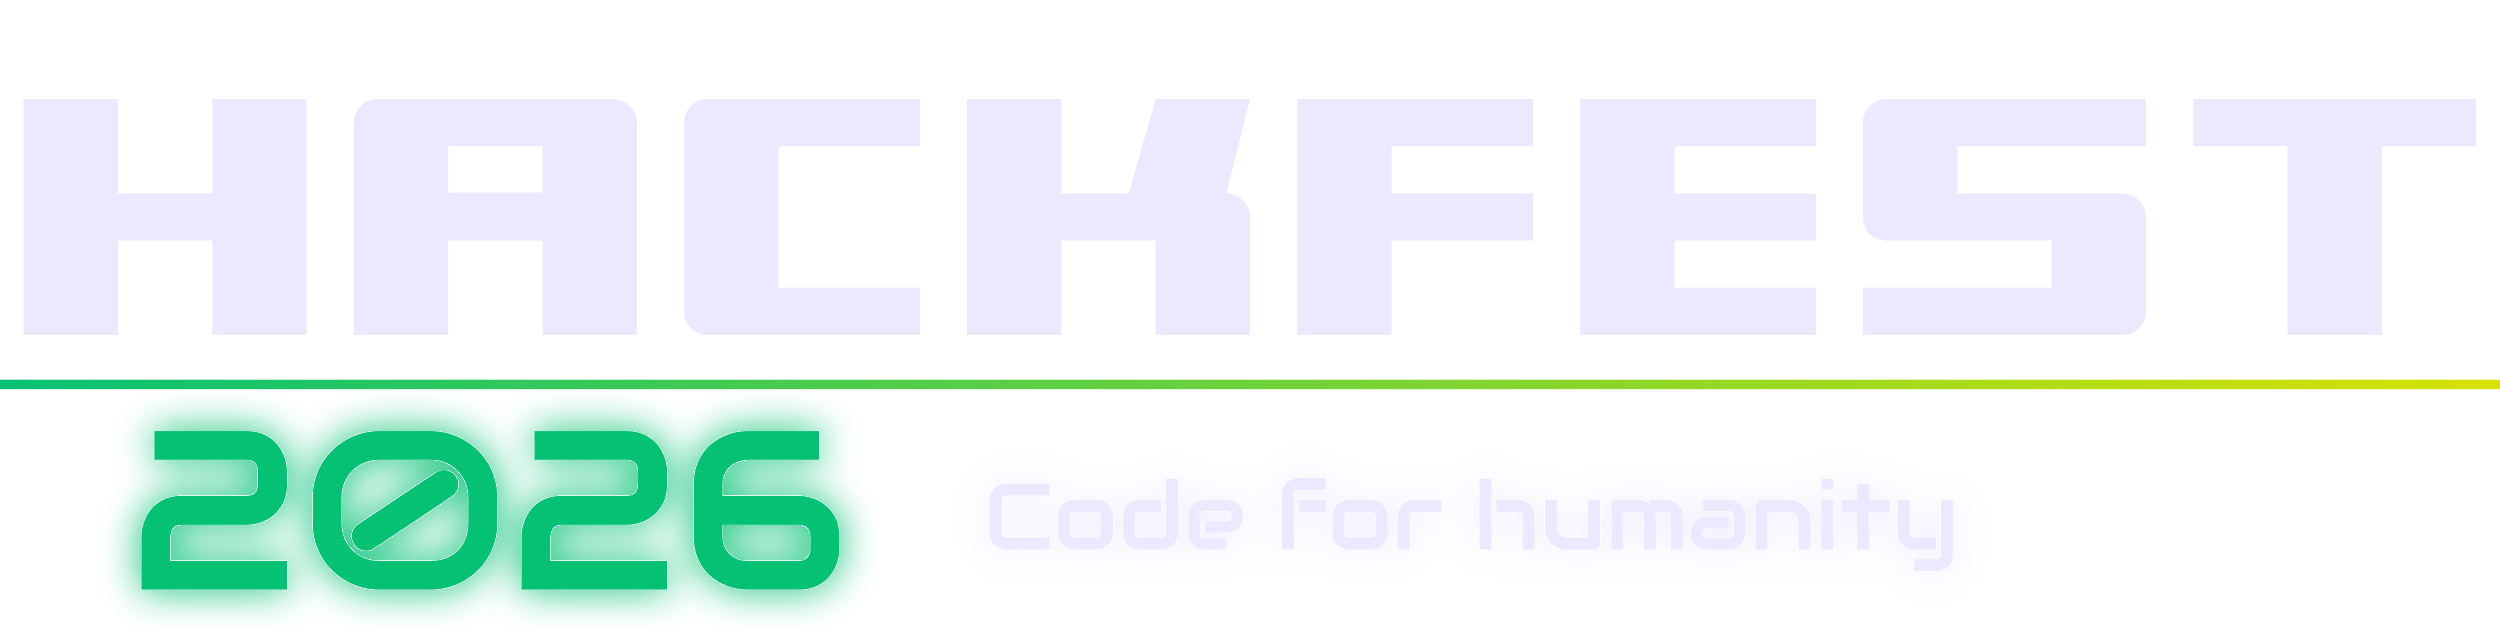
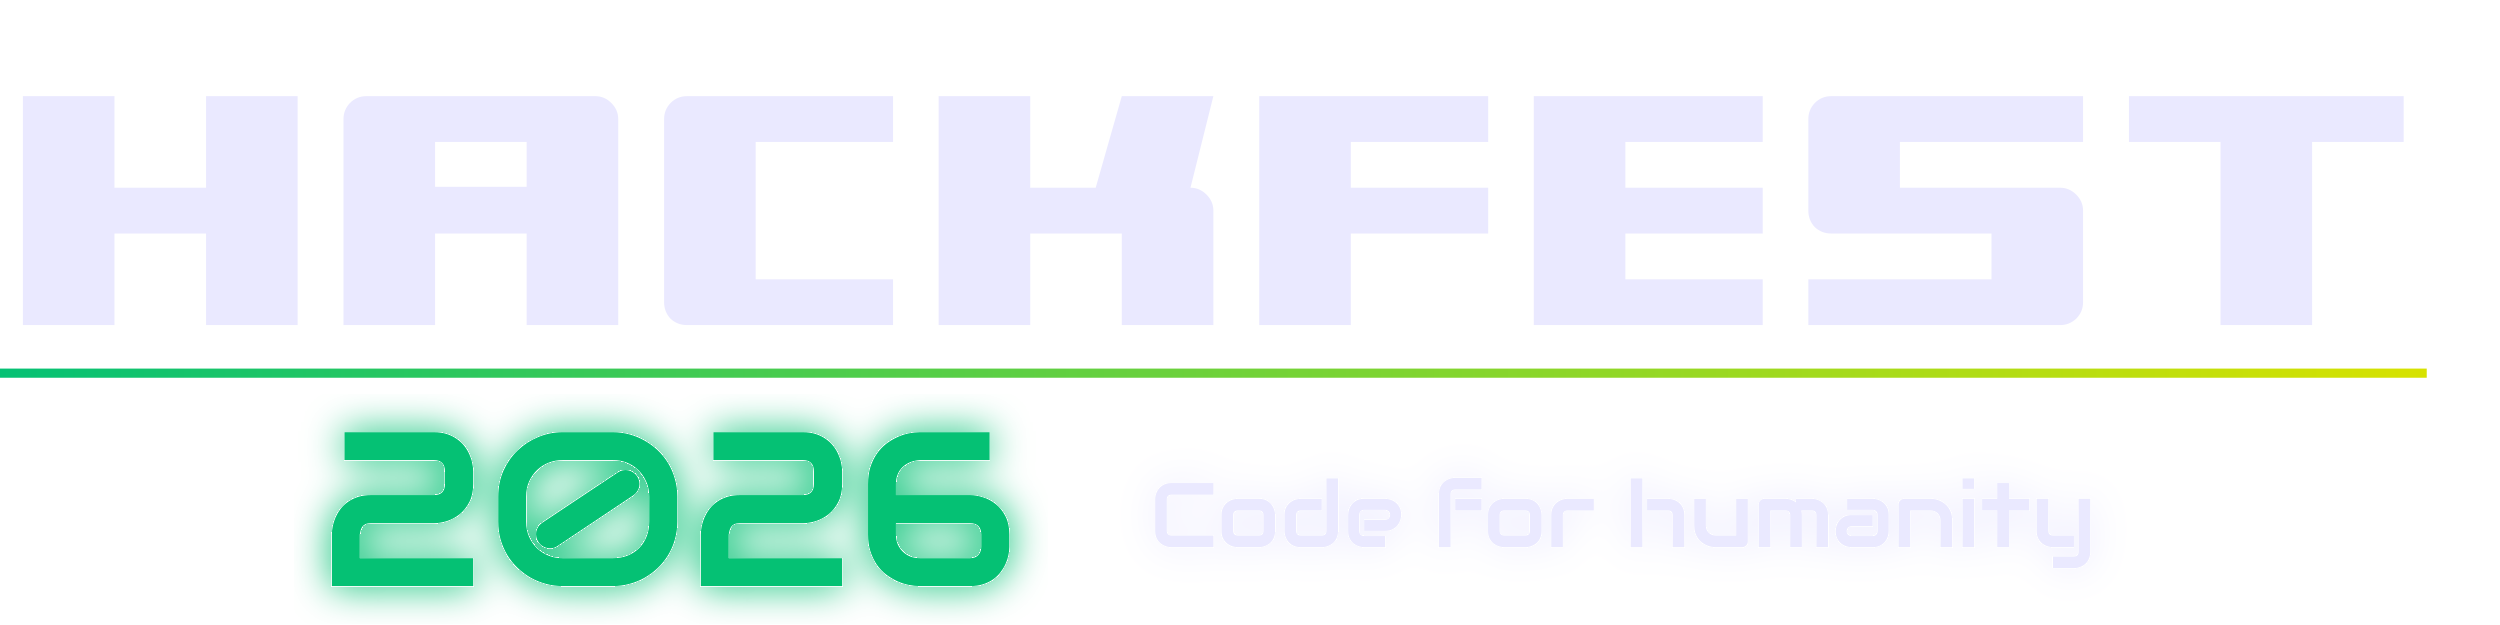
- <svg xmlns="http://www.w3.org/2000/svg" width="1060" height="267" viewBox="0 0 1060 267" fill="none">
+ <svg xmlns="http://www.w3.org/2000/svg" width="1092" height="273" viewBox="0 0 1092 273" fill="none">
  <g filter="url(#filter0_d_1061_4247)">
-     <path d="M445.027 233H426.707C426.238 233 425.73 232.948 425.184 232.844C424.65 232.727 424.116 232.551 423.582 232.316C423.061 232.082 422.56 231.783 422.078 231.418C421.596 231.04 421.167 230.591 420.789 230.07C420.424 229.536 420.132 228.924 419.91 228.234C419.689 227.531 419.578 226.743 419.578 225.871V212.121C419.578 211.652 419.63 211.151 419.734 210.617C419.852 210.07 420.027 209.536 420.262 209.016C420.496 208.482 420.802 207.974 421.18 207.492C421.557 207.01 422.007 206.587 422.527 206.223C423.061 205.845 423.673 205.546 424.363 205.324C425.053 205.103 425.835 204.992 426.707 204.992H445.027V210.07H426.707C426.043 210.07 425.535 210.246 425.184 210.598C424.832 210.949 424.656 211.47 424.656 212.16V225.871C424.656 226.522 424.832 227.03 425.184 227.395C425.548 227.746 426.056 227.922 426.707 227.922H445.027V233ZM471.961 225.871C471.961 226.743 471.85 227.531 471.629 228.234C471.408 228.924 471.115 229.536 470.75 230.07C470.385 230.591 469.962 231.04 469.48 231.418C468.999 231.783 468.491 232.082 467.957 232.316C467.436 232.551 466.902 232.727 466.355 232.844C465.822 232.948 465.314 233 464.832 233H455.672C454.969 233 454.201 232.876 453.367 232.629C452.534 232.382 451.759 231.978 451.043 231.418C450.34 230.845 449.747 230.109 449.266 229.211C448.797 228.299 448.562 227.186 448.562 225.871V218.996C448.562 217.694 448.797 216.594 449.266 215.695C449.747 214.784 450.34 214.048 451.043 213.488C451.759 212.915 452.534 212.505 453.367 212.258C454.201 212.01 454.969 211.887 455.672 211.887H464.832C466.134 211.887 467.241 212.121 468.152 212.59C469.064 213.059 469.799 213.651 470.359 214.367C470.919 215.07 471.323 215.839 471.57 216.672C471.831 217.505 471.961 218.28 471.961 218.996V225.871ZM466.883 219.035C466.883 218.332 466.707 217.811 466.355 217.473C466.004 217.134 465.496 216.965 464.832 216.965H455.711C455.034 216.965 454.52 217.141 454.168 217.492C453.816 217.831 453.641 218.332 453.641 218.996V225.871C453.641 226.535 453.816 227.043 454.168 227.395C454.52 227.746 455.034 227.922 455.711 227.922H464.832C465.522 227.922 466.036 227.746 466.375 227.395C466.714 227.043 466.883 226.535 466.883 225.871V219.035ZM499.461 225.871C499.461 226.743 499.35 227.531 499.129 228.234C498.908 228.924 498.615 229.536 498.25 230.07C497.885 230.591 497.462 231.04 496.98 231.418C496.499 231.783 495.991 232.082 495.457 232.316C494.936 232.551 494.402 232.727 493.855 232.844C493.322 232.948 492.814 233 492.332 233H483.172C482.299 233 481.518 232.889 480.828 232.668C480.138 232.447 479.526 232.154 478.992 231.789C478.471 231.411 478.022 230.982 477.645 230.5C477.28 230.018 476.98 229.517 476.746 228.996C476.512 228.462 476.336 227.928 476.219 227.395C476.115 226.848 476.062 226.34 476.062 225.871V218.996C476.062 217.694 476.297 216.594 476.766 215.695C477.247 214.784 477.84 214.048 478.543 213.488C479.259 212.915 480.034 212.505 480.867 212.258C481.701 212.01 482.469 211.887 483.172 211.887H492.332V216.965H483.211C482.534 216.965 482.02 217.141 481.668 217.492C481.316 217.831 481.141 218.332 481.141 218.996V225.832C481.141 226.522 481.31 227.043 481.648 227.395C482 227.746 482.508 227.922 483.172 227.922H492.332C493.022 227.922 493.536 227.746 493.875 227.395C494.214 227.043 494.383 226.535 494.383 225.871V202.961H499.461V225.871ZM527.02 218.879C527.02 219.582 526.896 220.344 526.648 221.164C526.401 221.971 525.997 222.727 525.438 223.43C524.891 224.12 524.168 224.699 523.27 225.168C522.384 225.637 521.303 225.871 520.027 225.871H510.867V221.047H520.027C520.717 221.047 521.251 220.839 521.629 220.422C522.007 219.992 522.195 219.465 522.195 218.84C522.195 218.176 521.98 217.655 521.551 217.277C521.134 216.9 520.626 216.711 520.027 216.711H510.867C510.177 216.711 509.643 216.926 509.266 217.355C508.888 217.772 508.699 218.293 508.699 218.918V226.008C508.699 226.685 508.908 227.212 509.324 227.59C509.754 227.967 510.281 228.156 510.906 228.156H520.027V233H510.867C510.164 233 509.402 232.876 508.582 232.629C507.775 232.382 507.02 231.984 506.316 231.438C505.626 230.878 505.047 230.155 504.578 229.27C504.109 228.371 503.875 227.284 503.875 226.008V218.879C503.875 218.176 503.999 217.421 504.246 216.613C504.493 215.793 504.891 215.038 505.438 214.348C505.997 213.645 506.72 213.059 507.605 212.59C508.504 212.121 509.591 211.887 510.867 211.887H520.027C520.73 211.887 521.486 212.01 522.293 212.258C523.113 212.505 523.868 212.909 524.559 213.469C525.262 214.016 525.848 214.738 526.316 215.637C526.785 216.522 527.02 217.603 527.02 218.879ZM562.137 216.965H550.652V211.887H562.137V216.965ZM562.137 207.805H550.691C550.001 207.805 549.48 207.98 549.129 208.332C548.777 208.671 548.602 209.172 548.602 209.836V233H543.523V209.836C543.523 208.964 543.634 208.182 543.855 207.492C544.077 206.802 544.37 206.197 544.734 205.676C545.112 205.142 545.542 204.693 546.023 204.328C546.505 203.951 547.007 203.645 547.527 203.41C548.061 203.176 548.595 203.007 549.129 202.902C549.663 202.785 550.171 202.727 550.652 202.727H562.137V207.805ZM588.367 225.871C588.367 226.743 588.257 227.531 588.035 228.234C587.814 228.924 587.521 229.536 587.156 230.07C586.792 230.591 586.368 231.04 585.887 231.418C585.405 231.783 584.897 232.082 584.363 232.316C583.842 232.551 583.309 232.727 582.762 232.844C582.228 232.948 581.72 233 581.238 233H572.078C571.375 233 570.607 232.876 569.773 232.629C568.94 232.382 568.165 231.978 567.449 231.418C566.746 230.845 566.154 230.109 565.672 229.211C565.203 228.299 564.969 227.186 564.969 225.871V218.996C564.969 217.694 565.203 216.594 565.672 215.695C566.154 214.784 566.746 214.048 567.449 213.488C568.165 212.915 568.94 212.505 569.773 212.258C570.607 212.01 571.375 211.887 572.078 211.887H581.238C582.54 211.887 583.647 212.121 584.559 212.59C585.47 213.059 586.206 213.651 586.766 214.367C587.326 215.07 587.729 215.839 587.977 216.672C588.237 217.505 588.367 218.28 588.367 218.996V225.871ZM583.289 219.035C583.289 218.332 583.113 217.811 582.762 217.473C582.41 217.134 581.902 216.965 581.238 216.965H572.117C571.44 216.965 570.926 217.141 570.574 217.492C570.223 217.831 570.047 218.332 570.047 218.996V225.871C570.047 226.535 570.223 227.043 570.574 227.395C570.926 227.746 571.44 227.922 572.117 227.922H581.238C581.928 227.922 582.443 227.746 582.781 227.395C583.12 227.043 583.289 226.535 583.289 225.871V219.035ZM611.18 216.965H599.754C599.064 216.965 598.543 217.141 598.191 217.492C597.84 217.831 597.664 218.332 597.664 218.996V233H592.586V218.996C592.586 218.124 592.697 217.342 592.918 216.652C593.139 215.962 593.432 215.357 593.797 214.836C594.174 214.302 594.604 213.853 595.086 213.488C595.568 213.111 596.069 212.805 596.59 212.57C597.124 212.336 597.658 212.167 598.191 212.062C598.738 211.945 599.246 211.887 599.715 211.887H611.18V216.965ZM650.711 233H645.633V218.996C645.633 218.332 645.464 217.831 645.125 217.492C644.786 217.141 644.279 216.965 643.602 216.965H634.441V211.887H643.602C644.083 211.887 644.591 211.945 645.125 212.062C645.659 212.167 646.186 212.336 646.707 212.57C647.241 212.805 647.749 213.111 648.23 213.488C648.712 213.853 649.135 214.302 649.5 214.836C649.865 215.357 650.158 215.962 650.379 216.652C650.6 217.342 650.711 218.124 650.711 218.996V233ZM632.391 233H627.312V202.961H632.391V233ZM678.445 230.441C678.445 230.806 678.38 231.145 678.25 231.457C678.12 231.77 677.938 232.043 677.703 232.277C677.482 232.499 677.215 232.674 676.902 232.805C676.603 232.935 676.277 233 675.926 233H664.441C663.816 233 663.146 232.928 662.43 232.785C661.727 232.642 661.03 232.414 660.34 232.102C659.65 231.776 658.979 231.372 658.328 230.891C657.69 230.396 657.13 229.803 656.648 229.113C656.167 228.41 655.776 227.603 655.477 226.691C655.19 225.78 655.047 224.751 655.047 223.605V211.887H660.125V223.605C660.125 224.27 660.236 224.868 660.457 225.402C660.691 225.923 661.004 226.372 661.395 226.75C661.785 227.128 662.241 227.421 662.762 227.629C663.296 227.824 663.868 227.922 664.48 227.922H673.367V211.887H678.445V230.441ZM702.059 233H696.98V218.996C696.98 218.332 696.805 217.831 696.453 217.492C696.102 217.141 695.581 216.965 694.891 216.965H688.289V233H683.211V214.406C683.211 214.055 683.276 213.729 683.406 213.43C683.536 213.117 683.719 212.85 683.953 212.629C684.188 212.395 684.461 212.212 684.773 212.082C685.086 211.952 685.418 211.887 685.77 211.887H694.93C695.633 211.887 696.388 212.01 697.195 212.258C698.003 212.505 698.771 212.902 699.5 213.449V211.887H706.375C706.857 211.887 707.365 211.945 707.898 212.062C708.432 212.167 708.96 212.336 709.48 212.57C710.014 212.805 710.522 213.111 711.004 213.488C711.486 213.853 711.909 214.302 712.273 214.836C712.638 215.357 712.931 215.962 713.152 216.652C713.374 217.342 713.484 218.124 713.484 218.996V233H708.406V218.996C708.406 218.332 708.237 217.831 707.898 217.492C707.573 217.141 707.065 216.965 706.375 216.965H701.805C701.974 217.59 702.059 218.267 702.059 218.996V233ZM739.969 226.008C739.969 226.711 739.845 227.473 739.598 228.293C739.35 229.1 738.947 229.855 738.387 230.559C737.84 231.249 737.117 231.828 736.219 232.297C735.333 232.766 734.253 233 732.977 233H723.816C723.113 233 722.352 232.876 721.531 232.629C720.724 232.382 719.969 231.984 719.266 231.438C718.576 230.878 717.996 230.155 717.527 229.27C717.059 228.371 716.824 227.284 716.824 226.008C716.824 225.305 716.948 224.543 717.195 223.723C717.443 222.902 717.84 222.147 718.387 221.457C718.947 220.754 719.669 220.168 720.555 219.699C721.453 219.23 722.54 218.996 723.816 218.996H732.977V223.84H723.816C723.126 223.84 722.592 224.055 722.215 224.484C721.837 224.901 721.648 225.422 721.648 226.047C721.648 226.711 721.863 227.232 722.293 227.609C722.736 227.974 723.257 228.156 723.855 228.156H732.977C733.667 228.156 734.201 227.948 734.578 227.531C734.956 227.115 735.145 226.594 735.145 225.969V218.879C735.145 218.215 734.936 217.688 734.52 217.297C734.116 216.906 733.602 216.711 732.977 216.711H721.824V211.887H732.977C733.68 211.887 734.435 212.01 735.242 212.258C736.062 212.505 736.818 212.909 737.508 213.469C738.211 214.016 738.797 214.738 739.266 215.637C739.734 216.522 739.969 217.603 739.969 218.879V226.008ZM767.703 233H762.625V221.281C762.625 220.617 762.508 220.025 762.273 219.504C762.052 218.97 761.746 218.514 761.355 218.137C760.965 217.759 760.503 217.473 759.969 217.277C759.448 217.069 758.882 216.965 758.27 216.965H749.383V233H744.305V214.406C744.305 214.055 744.37 213.729 744.5 213.43C744.63 213.117 744.812 212.85 745.047 212.629C745.281 212.395 745.555 212.212 745.867 212.082C746.18 211.952 746.512 211.887 746.863 211.887H758.309C758.947 211.887 759.617 211.958 760.32 212.102C761.036 212.245 761.74 212.479 762.43 212.805C763.133 213.117 763.797 213.521 764.422 214.016C765.06 214.497 765.62 215.09 766.102 215.793C766.596 216.483 766.987 217.284 767.273 218.195C767.56 219.107 767.703 220.135 767.703 221.281V233ZM777.312 207.551H772.234V202.961H777.312V207.551ZM777.312 233H772.234V211.887H777.312V233ZM801.395 216.965H792.527V233H787.391V216.965H780.789V211.887H787.391V204.992H792.527V211.887H801.395V216.965ZM828.016 235.031C828.016 235.904 827.905 236.685 827.684 237.375C827.462 238.078 827.169 238.69 826.805 239.211C826.44 239.745 826.017 240.194 825.535 240.559C825.053 240.936 824.546 241.242 824.012 241.477C823.491 241.711 822.964 241.88 822.43 241.984C821.896 242.102 821.388 242.16 820.906 242.16H811.746V237.082H820.906C821.583 237.082 822.091 236.906 822.43 236.555C822.768 236.203 822.938 235.695 822.938 235.031V211.887H828.016V235.031ZM820.906 233H811.746C811.017 233 810.236 232.876 809.402 232.629C808.582 232.382 807.814 231.978 807.098 231.418C806.382 230.845 805.789 230.109 805.32 229.211C804.852 228.299 804.617 227.186 804.617 225.871V211.887H809.695V225.871C809.695 226.535 809.871 227.043 810.223 227.395C810.574 227.746 811.095 227.922 811.785 227.922H820.906V233Z" fill="#EAE9FF" />
+     <path d="M530.027 239H511.707C511.238 239 510.73 238.948 510.184 238.844C509.65 238.727 509.116 238.551 508.582 238.316C508.061 238.082 507.56 237.783 507.078 237.418C506.596 237.04 506.167 236.591 505.789 236.07C505.424 235.536 505.132 234.924 504.91 234.234C504.689 233.531 504.578 232.743 504.578 231.871V218.121C504.578 217.652 504.63 217.151 504.734 216.617C504.852 216.07 505.027 215.536 505.262 215.016C505.496 214.482 505.802 213.974 506.18 213.492C506.557 213.01 507.007 212.587 507.527 212.223C508.061 211.845 508.673 211.546 509.363 211.324C510.053 211.103 510.835 210.992 511.707 210.992H530.027V216.07H511.707C511.043 216.07 510.535 216.246 510.184 216.598C509.832 216.949 509.656 217.47 509.656 218.16V231.871C509.656 232.522 509.832 233.03 510.184 233.395C510.548 233.746 511.056 233.922 511.707 233.922H530.027V239ZM556.961 231.871C556.961 232.743 556.85 233.531 556.629 234.234C556.408 234.924 556.115 235.536 555.75 236.07C555.385 236.591 554.962 237.04 554.48 237.418C553.999 237.783 553.491 238.082 552.957 238.316C552.436 238.551 551.902 238.727 551.355 238.844C550.822 238.948 550.314 239 549.832 239H540.672C539.969 239 539.201 238.876 538.367 238.629C537.534 238.382 536.759 237.978 536.043 237.418C535.34 236.845 534.747 236.109 534.266 235.211C533.797 234.299 533.562 233.186 533.562 231.871V224.996C533.562 223.694 533.797 222.594 534.266 221.695C534.747 220.784 535.34 220.048 536.043 219.488C536.759 218.915 537.534 218.505 538.367 218.258C539.201 218.01 539.969 217.887 540.672 217.887H549.832C551.134 217.887 552.241 218.121 553.152 218.59C554.064 219.059 554.799 219.651 555.359 220.367C555.919 221.07 556.323 221.839 556.57 222.672C556.831 223.505 556.961 224.28 556.961 224.996V231.871ZM551.883 225.035C551.883 224.332 551.707 223.811 551.355 223.473C551.004 223.134 550.496 222.965 549.832 222.965H540.711C540.034 222.965 539.52 223.141 539.168 223.492C538.816 223.831 538.641 224.332 538.641 224.996V231.871C538.641 232.535 538.816 233.043 539.168 233.395C539.52 233.746 540.034 233.922 540.711 233.922H549.832C550.522 233.922 551.036 233.746 551.375 233.395C551.714 233.043 551.883 232.535 551.883 231.871V225.035ZM584.461 231.871C584.461 232.743 584.35 233.531 584.129 234.234C583.908 234.924 583.615 235.536 583.25 236.07C582.885 236.591 582.462 237.04 581.98 237.418C581.499 237.783 580.991 238.082 580.457 238.316C579.936 238.551 579.402 238.727 578.855 238.844C578.322 238.948 577.814 239 577.332 239H568.172C567.299 239 566.518 238.889 565.828 238.668C565.138 238.447 564.526 238.154 563.992 237.789C563.471 237.411 563.022 236.982 562.645 236.5C562.28 236.018 561.98 235.517 561.746 234.996C561.512 234.462 561.336 233.928 561.219 233.395C561.115 232.848 561.062 232.34 561.062 231.871V224.996C561.062 223.694 561.297 222.594 561.766 221.695C562.247 220.784 562.84 220.048 563.543 219.488C564.259 218.915 565.034 218.505 565.867 218.258C566.701 218.01 567.469 217.887 568.172 217.887H577.332V222.965H568.211C567.534 222.965 567.02 223.141 566.668 223.492C566.316 223.831 566.141 224.332 566.141 224.996V231.832C566.141 232.522 566.31 233.043 566.648 233.395C567 233.746 567.508 233.922 568.172 233.922H577.332C578.022 233.922 578.536 233.746 578.875 233.395C579.214 233.043 579.383 232.535 579.383 231.871V208.961H584.461V231.871ZM612.02 224.879C612.02 225.582 611.896 226.344 611.648 227.164C611.401 227.971 610.997 228.727 610.438 229.43C609.891 230.12 609.168 230.699 608.27 231.168C607.384 231.637 606.303 231.871 605.027 231.871H595.867V227.047H605.027C605.717 227.047 606.251 226.839 606.629 226.422C607.007 225.992 607.195 225.465 607.195 224.84C607.195 224.176 606.98 223.655 606.551 223.277C606.134 222.9 605.626 222.711 605.027 222.711H595.867C595.177 222.711 594.643 222.926 594.266 223.355C593.888 223.772 593.699 224.293 593.699 224.918V232.008C593.699 232.685 593.908 233.212 594.324 233.59C594.754 233.967 595.281 234.156 595.906 234.156H605.027V239H595.867C595.164 239 594.402 238.876 593.582 238.629C592.775 238.382 592.02 237.984 591.316 237.438C590.626 236.878 590.047 236.155 589.578 235.27C589.109 234.371 588.875 233.284 588.875 232.008V224.879C588.875 224.176 588.999 223.421 589.246 222.613C589.493 221.793 589.891 221.038 590.438 220.348C590.997 219.645 591.72 219.059 592.605 218.59C593.504 218.121 594.591 217.887 595.867 217.887H605.027C605.73 217.887 606.486 218.01 607.293 218.258C608.113 218.505 608.868 218.909 609.559 219.469C610.262 220.016 610.848 220.738 611.316 221.637C611.785 222.522 612.02 223.603 612.02 224.879ZM647.137 222.965H635.652V217.887H647.137V222.965ZM647.137 213.805H635.691C635.001 213.805 634.48 213.98 634.129 214.332C633.777 214.671 633.602 215.172 633.602 215.836V239H628.523V215.836C628.523 214.964 628.634 214.182 628.855 213.492C629.077 212.802 629.37 212.197 629.734 211.676C630.112 211.142 630.542 210.693 631.023 210.328C631.505 209.951 632.007 209.645 632.527 209.41C633.061 209.176 633.595 209.007 634.129 208.902C634.663 208.785 635.171 208.727 635.652 208.727H647.137V213.805ZM673.367 231.871C673.367 232.743 673.257 233.531 673.035 234.234C672.814 234.924 672.521 235.536 672.156 236.07C671.792 236.591 671.368 237.04 670.887 237.418C670.405 237.783 669.897 238.082 669.363 238.316C668.842 238.551 668.309 238.727 667.762 238.844C667.228 238.948 666.72 239 666.238 239H657.078C656.375 239 655.607 238.876 654.773 238.629C653.94 238.382 653.165 237.978 652.449 237.418C651.746 236.845 651.154 236.109 650.672 235.211C650.203 234.299 649.969 233.186 649.969 231.871V224.996C649.969 223.694 650.203 222.594 650.672 221.695C651.154 220.784 651.746 220.048 652.449 219.488C653.165 218.915 653.94 218.505 654.773 218.258C655.607 218.01 656.375 217.887 657.078 217.887H666.238C667.54 217.887 668.647 218.121 669.559 218.59C670.47 219.059 671.206 219.651 671.766 220.367C672.326 221.07 672.729 221.839 672.977 222.672C673.237 223.505 673.367 224.28 673.367 224.996V231.871ZM668.289 225.035C668.289 224.332 668.113 223.811 667.762 223.473C667.41 223.134 666.902 222.965 666.238 222.965H657.117C656.44 222.965 655.926 223.141 655.574 223.492C655.223 223.831 655.047 224.332 655.047 224.996V231.871C655.047 232.535 655.223 233.043 655.574 233.395C655.926 233.746 656.44 233.922 657.117 233.922H666.238C666.928 233.922 667.443 233.746 667.781 233.395C668.12 233.043 668.289 232.535 668.289 231.871V225.035ZM696.18 222.965H684.754C684.064 222.965 683.543 223.141 683.191 223.492C682.84 223.831 682.664 224.332 682.664 224.996V239H677.586V224.996C677.586 224.124 677.697 223.342 677.918 222.652C678.139 221.962 678.432 221.357 678.797 220.836C679.174 220.302 679.604 219.853 680.086 219.488C680.568 219.111 681.069 218.805 681.59 218.57C682.124 218.336 682.658 218.167 683.191 218.062C683.738 217.945 684.246 217.887 684.715 217.887H696.18V222.965ZM735.711 239H730.633V224.996C730.633 224.332 730.464 223.831 730.125 223.492C729.786 223.141 729.279 222.965 728.602 222.965H719.441V217.887H728.602C729.083 217.887 729.591 217.945 730.125 218.062C730.659 218.167 731.186 218.336 731.707 218.57C732.241 218.805 732.749 219.111 733.23 219.488C733.712 219.853 734.135 220.302 734.5 220.836C734.865 221.357 735.158 221.962 735.379 222.652C735.6 223.342 735.711 224.124 735.711 224.996V239ZM717.391 239H712.312V208.961H717.391V239ZM763.445 236.441C763.445 236.806 763.38 237.145 763.25 237.457C763.12 237.77 762.938 238.043 762.703 238.277C762.482 238.499 762.215 238.674 761.902 238.805C761.603 238.935 761.277 239 760.926 239H749.441C748.816 239 748.146 238.928 747.43 238.785C746.727 238.642 746.03 238.414 745.34 238.102C744.65 237.776 743.979 237.372 743.328 236.891C742.69 236.396 742.13 235.803 741.648 235.113C741.167 234.41 740.776 233.603 740.477 232.691C740.19 231.78 740.047 230.751 740.047 229.605V217.887H745.125V229.605C745.125 230.27 745.236 230.868 745.457 231.402C745.691 231.923 746.004 232.372 746.395 232.75C746.785 233.128 747.241 233.421 747.762 233.629C748.296 233.824 748.868 233.922 749.48 233.922H758.367V217.887H763.445V236.441ZM787.059 239H781.98V224.996C781.98 224.332 781.805 223.831 781.453 223.492C781.102 223.141 780.581 222.965 779.891 222.965H773.289V239H768.211V220.406C768.211 220.055 768.276 219.729 768.406 219.43C768.536 219.117 768.719 218.85 768.953 218.629C769.188 218.395 769.461 218.212 769.773 218.082C770.086 217.952 770.418 217.887 770.77 217.887H779.93C780.633 217.887 781.388 218.01 782.195 218.258C783.003 218.505 783.771 218.902 784.5 219.449V217.887H791.375C791.857 217.887 792.365 217.945 792.898 218.062C793.432 218.167 793.96 218.336 794.48 218.57C795.014 218.805 795.522 219.111 796.004 219.488C796.486 219.853 796.909 220.302 797.273 220.836C797.638 221.357 797.931 221.962 798.152 222.652C798.374 223.342 798.484 224.124 798.484 224.996V239H793.406V224.996C793.406 224.332 793.237 223.831 792.898 223.492C792.573 223.141 792.065 222.965 791.375 222.965H786.805C786.974 223.59 787.059 224.267 787.059 224.996V239ZM824.969 232.008C824.969 232.711 824.845 233.473 824.598 234.293C824.35 235.1 823.947 235.855 823.387 236.559C822.84 237.249 822.117 237.828 821.219 238.297C820.333 238.766 819.253 239 817.977 239H808.816C808.113 239 807.352 238.876 806.531 238.629C805.724 238.382 804.969 237.984 804.266 237.438C803.576 236.878 802.996 236.155 802.527 235.27C802.059 234.371 801.824 233.284 801.824 232.008C801.824 231.305 801.948 230.543 802.195 229.723C802.443 228.902 802.84 228.147 803.387 227.457C803.947 226.754 804.669 226.168 805.555 225.699C806.453 225.23 807.54 224.996 808.816 224.996H817.977V229.84H808.816C808.126 229.84 807.592 230.055 807.215 230.484C806.837 230.901 806.648 231.422 806.648 232.047C806.648 232.711 806.863 233.232 807.293 233.609C807.736 233.974 808.257 234.156 808.855 234.156H817.977C818.667 234.156 819.201 233.948 819.578 233.531C819.956 233.115 820.145 232.594 820.145 231.969V224.879C820.145 224.215 819.936 223.688 819.52 223.297C819.116 222.906 818.602 222.711 817.977 222.711H806.824V217.887H817.977C818.68 217.887 819.435 218.01 820.242 218.258C821.062 218.505 821.818 218.909 822.508 219.469C823.211 220.016 823.797 220.738 824.266 221.637C824.734 222.522 824.969 223.603 824.969 224.879V232.008ZM852.703 239H847.625V227.281C847.625 226.617 847.508 226.025 847.273 225.504C847.052 224.97 846.746 224.514 846.355 224.137C845.965 223.759 845.503 223.473 844.969 223.277C844.448 223.069 843.882 222.965 843.27 222.965H834.383V239H829.305V220.406C829.305 220.055 829.37 219.729 829.5 219.43C829.63 219.117 829.812 218.85 830.047 218.629C830.281 218.395 830.555 218.212 830.867 218.082C831.18 217.952 831.512 217.887 831.863 217.887H843.309C843.947 217.887 844.617 217.958 845.32 218.102C846.036 218.245 846.74 218.479 847.43 218.805C848.133 219.117 848.797 219.521 849.422 220.016C850.06 220.497 850.62 221.09 851.102 221.793C851.596 222.483 851.987 223.284 852.273 224.195C852.56 225.107 852.703 226.135 852.703 227.281V239ZM862.312 213.551H857.234V208.961H862.312V213.551ZM862.312 239H857.234V217.887H862.312V239ZM886.395 222.965H877.527V239H872.391V222.965H865.789V217.887H872.391V210.992H877.527V217.887H886.395V222.965ZM913.016 241.031C913.016 241.904 912.905 242.685 912.684 243.375C912.462 244.078 912.169 244.69 911.805 245.211C911.44 245.745 911.017 246.194 910.535 246.559C910.053 246.936 909.546 247.242 909.012 247.477C908.491 247.711 907.964 247.88 907.43 247.984C906.896 248.102 906.388 248.16 905.906 248.16H896.746V243.082H905.906C906.583 243.082 907.091 242.906 907.43 242.555C907.768 242.203 907.938 241.695 907.938 241.031V217.887H913.016V241.031ZM905.906 239H896.746C896.017 239 895.236 238.876 894.402 238.629C893.582 238.382 892.814 237.978 892.098 237.418C891.382 236.845 890.789 236.109 890.32 235.211C889.852 234.299 889.617 233.186 889.617 231.871V217.887H894.695V231.871C894.695 232.535 894.871 233.043 895.223 233.395C895.574 233.746 896.095 233.922 896.785 233.922H905.906V239Z" fill="#EAE9FF" />
  </g>
  <g filter="url(#filter1_d_1061_4247)">
-     <path d="M121.703 250H59.969V227.453C59.969 226.297 60.094 225.078 60.344 223.797C60.625 222.484 61.047 221.188 61.609 219.906C62.172 218.625 62.891 217.406 63.766 216.25C64.672 215.094 65.75 214.078 67 213.203C68.281 212.297 69.75 211.578 71.406 211.047C73.062 210.516 74.938 210.25 77.031 210.25H104.5C106.156 210.25 107.375 209.844 108.156 209.031C108.969 208.188 109.375 206.969 109.375 205.375V199.984C109.375 198.328 108.969 197.078 108.156 196.234C107.344 195.391 106.156 194.969 104.594 194.969H65.453V182.781H104.594C106.656 182.781 108.516 183.047 110.172 183.578C111.828 184.109 113.281 184.828 114.531 185.734C115.812 186.609 116.906 187.625 117.812 188.781C118.719 189.938 119.453 191.156 120.016 192.438C120.609 193.688 121.031 194.969 121.281 196.281C121.562 197.562 121.703 198.766 121.703 199.891V205.375C121.703 208.531 121.125 211.203 119.969 213.391C118.844 215.547 117.422 217.312 115.703 218.688C113.984 220.031 112.125 221.016 110.125 221.641C108.156 222.234 106.312 222.531 104.594 222.531H77.031C76.031 222.531 75.234 222.672 74.641 222.953C74.047 223.234 73.578 223.609 73.234 224.078C72.922 224.547 72.688 225.078 72.531 225.672C72.375 226.266 72.25 226.859 72.156 227.453V237.812H121.703V250ZM210.859 221.875C210.859 224.625 210.5 227.234 209.781 229.703C209.094 232.141 208.109 234.406 206.828 236.5C205.547 238.594 204.031 240.469 202.281 242.125C200.531 243.781 198.609 245.203 196.516 246.391C194.453 247.547 192.25 248.438 189.906 249.062C187.562 249.688 185.172 250 182.734 250H160.75C158.281 250 155.875 249.688 153.531 249.062C151.188 248.438 148.969 247.547 146.875 246.391C144.812 245.203 142.906 243.781 141.156 242.125C139.406 240.469 137.891 238.594 136.609 236.5C135.359 234.406 134.375 232.141 133.656 229.703C132.969 227.234 132.625 224.625 132.625 221.875V210.906C132.625 206.781 133.391 203 134.922 199.562C136.484 196.125 138.562 193.172 141.156 190.703C143.75 188.203 146.734 186.266 150.109 184.891C153.516 183.484 157.062 182.781 160.75 182.781H182.734C185.172 182.781 187.562 183.094 189.906 183.719C192.25 184.344 194.453 185.25 196.516 186.438C198.609 187.594 200.531 189 202.281 190.656C204.031 192.312 205.547 194.188 206.828 196.281C208.109 198.375 209.094 200.656 209.781 203.125C210.5 205.562 210.859 208.156 210.859 210.906V221.875ZM198.578 210.906C198.578 208.5 198.141 206.312 197.266 204.344C196.391 202.375 195.219 200.688 193.75 199.281C192.312 197.875 190.641 196.797 188.734 196.047C186.828 195.297 184.828 194.938 182.734 194.969H160.75C158.719 194.938 156.734 195.297 154.797 196.047C152.891 196.766 151.188 197.828 149.688 199.234C148.219 200.609 147.031 202.297 146.125 204.297C145.25 206.266 144.812 208.469 144.812 210.906V221.875C144.812 224.312 145.25 226.516 146.125 228.484C147 230.453 148.172 232.141 149.641 233.547C151.109 234.922 152.797 235.984 154.703 236.734C156.641 237.484 158.656 237.844 160.75 237.812H182.734C185.141 237.812 187.312 237.422 189.25 236.641C191.219 235.828 192.891 234.719 194.266 233.312C195.641 231.906 196.703 230.234 197.453 228.297C198.203 226.328 198.578 224.188 198.578 221.875V210.906ZM193.281 202C193.75 202.688 194.062 203.438 194.219 204.25C194.375 205.031 194.375 205.812 194.219 206.594C194.062 207.344 193.75 208.062 193.281 208.75C192.844 209.406 192.266 209.969 191.547 210.438L158.641 232.422C158.109 232.828 157.562 233.109 157 233.266C156.438 233.422 155.859 233.5 155.266 233.5C154.266 233.5 153.312 233.266 152.406 232.797C151.5 232.328 150.766 231.656 150.203 230.781C149.734 230.094 149.422 229.359 149.266 228.578C149.109 227.766 149.094 226.984 149.219 226.234C149.375 225.453 149.672 224.734 150.109 224.078C150.547 223.391 151.125 222.812 151.844 222.344L184.844 200.359C185.531 199.891 186.266 199.578 187.047 199.422C187.859 199.266 188.641 199.266 189.391 199.422C190.172 199.578 190.891 199.875 191.547 200.312C192.234 200.75 192.812 201.312 193.281 202ZM282.859 250H221.125V227.453C221.125 226.297 221.25 225.078 221.5 223.797C221.781 222.484 222.203 221.188 222.766 219.906C223.328 218.625 224.047 217.406 224.922 216.25C225.828 215.094 226.906 214.078 228.156 213.203C229.438 212.297 230.906 211.578 232.562 211.047C234.219 210.516 236.094 210.25 238.188 210.25H265.656C267.312 210.25 268.531 209.844 269.312 209.031C270.125 208.188 270.531 206.969 270.531 205.375V199.984C270.531 198.328 270.125 197.078 269.312 196.234C268.5 195.391 267.312 194.969 265.75 194.969H226.609V182.781H265.75C267.812 182.781 269.672 183.047 271.328 183.578C272.984 184.109 274.438 184.828 275.688 185.734C276.969 186.609 278.062 187.625 278.969 188.781C279.875 189.938 280.609 191.156 281.172 192.438C281.766 193.688 282.188 194.969 282.438 196.281C282.719 197.562 282.859 198.766 282.859 199.891V205.375C282.859 208.531 282.281 211.203 281.125 213.391C280 215.547 278.578 217.312 276.859 218.688C275.141 220.031 273.281 221.016 271.281 221.641C269.312 222.234 267.469 222.531 265.75 222.531H238.188C237.188 222.531 236.391 222.672 235.797 222.953C235.203 223.234 234.734 223.609 234.391 224.078C234.078 224.547 233.844 225.078 233.688 225.672C233.531 226.266 233.406 226.859 233.312 227.453V237.812H282.859V250ZM306.344 210.25H338.781C340.5 210.25 342.344 210.562 344.312 211.188C346.312 211.781 348.172 212.766 349.891 214.141C351.609 215.484 353.031 217.25 354.156 219.438C355.312 221.625 355.891 224.297 355.891 227.453V232.891C355.891 234.047 355.75 235.266 355.469 236.547C355.219 237.828 354.797 239.109 354.203 240.391C353.641 241.641 352.906 242.844 352 244C351.125 245.156 350.047 246.188 348.766 247.094C347.516 247.969 346.062 248.672 344.406 249.203C342.75 249.734 340.875 250 338.781 250H316.703C315.203 250 313.594 249.828 311.875 249.484C310.188 249.141 308.516 248.594 306.859 247.844C305.203 247.062 303.594 246.094 302.031 244.938C300.5 243.75 299.156 242.328 298 240.672C296.844 238.984 295.906 237.047 295.188 234.859C294.5 232.672 294.156 230.203 294.156 227.453V205.375C294.156 202.625 294.5 200.156 295.188 197.969C295.906 195.781 296.844 193.859 298 192.203C299.156 190.516 300.5 189.078 302.031 187.891C303.594 186.703 305.203 185.734 306.859 184.984C308.516 184.203 310.188 183.641 311.875 183.297C313.594 182.953 315.203 182.781 316.703 182.781H347.266V194.969H316.703C315.141 195.094 313.719 195.422 312.438 195.953C311.188 196.484 310.109 197.188 309.203 198.062C308.297 198.938 307.594 200 307.094 201.25C306.594 202.469 306.344 203.844 306.344 205.375V210.25ZM306.344 222.531V227.453C306.344 229.047 306.609 230.484 307.141 231.766C307.703 233.016 308.453 234.094 309.391 235C310.328 235.906 311.422 236.609 312.672 237.109C313.953 237.578 315.328 237.812 316.797 237.812H338.781C340.344 237.812 341.531 237.344 342.344 236.406C343.188 235.469 343.609 234.297 343.609 232.891V227.453C343.609 225.859 343.203 224.641 342.391 223.797C341.578 222.953 340.344 222.531 338.688 222.531H306.344Z" fill="#05C174" />
+     <path d="M206.703 256H144.969V233.453C144.969 232.297 145.094 231.078 145.344 229.797C145.625 228.484 146.047 227.188 146.609 225.906C147.172 224.625 147.891 223.406 148.766 222.25C149.672 221.094 150.75 220.078 152 219.203C153.281 218.297 154.75 217.578 156.406 217.047C158.062 216.516 159.938 216.25 162.031 216.25H189.5C191.156 216.25 192.375 215.844 193.156 215.031C193.969 214.188 194.375 212.969 194.375 211.375V205.984C194.375 204.328 193.969 203.078 193.156 202.234C192.344 201.391 191.156 200.969 189.594 200.969H150.453V188.781H189.594C191.656 188.781 193.516 189.047 195.172 189.578C196.828 190.109 198.281 190.828 199.531 191.734C200.812 192.609 201.906 193.625 202.812 194.781C203.719 195.938 204.453 197.156 205.016 198.438C205.609 199.688 206.031 200.969 206.281 202.281C206.562 203.562 206.703 204.766 206.703 205.891V211.375C206.703 214.531 206.125 217.203 204.969 219.391C203.844 221.547 202.422 223.312 200.703 224.688C198.984 226.031 197.125 227.016 195.125 227.641C193.156 228.234 191.312 228.531 189.594 228.531H162.031C161.031 228.531 160.234 228.672 159.641 228.953C159.047 229.234 158.578 229.609 158.234 230.078C157.922 230.547 157.688 231.078 157.531 231.672C157.375 232.266 157.25 232.859 157.156 233.453V243.812H206.703V256ZM295.859 227.875C295.859 230.625 295.5 233.234 294.781 235.703C294.094 238.141 293.109 240.406 291.828 242.5C290.547 244.594 289.031 246.469 287.281 248.125C285.531 249.781 283.609 251.203 281.516 252.391C279.453 253.547 277.25 254.438 274.906 255.062C272.562 255.688 270.172 256 267.734 256H245.75C243.281 256 240.875 255.688 238.531 255.062C236.188 254.438 233.969 253.547 231.875 252.391C229.812 251.203 227.906 249.781 226.156 248.125C224.406 246.469 222.891 244.594 221.609 242.5C220.359 240.406 219.375 238.141 218.656 235.703C217.969 233.234 217.625 230.625 217.625 227.875V216.906C217.625 212.781 218.391 209 219.922 205.562C221.484 202.125 223.562 199.172 226.156 196.703C228.75 194.203 231.734 192.266 235.109 190.891C238.516 189.484 242.062 188.781 245.75 188.781H267.734C270.172 188.781 272.562 189.094 274.906 189.719C277.25 190.344 279.453 191.25 281.516 192.438C283.609 193.594 285.531 195 287.281 196.656C289.031 198.312 290.547 200.188 291.828 202.281C293.109 204.375 294.094 206.656 294.781 209.125C295.5 211.562 295.859 214.156 295.859 216.906V227.875ZM283.578 216.906C283.578 214.5 283.141 212.312 282.266 210.344C281.391 208.375 280.219 206.688 278.75 205.281C277.312 203.875 275.641 202.797 273.734 202.047C271.828 201.297 269.828 200.938 267.734 200.969H245.75C243.719 200.938 241.734 201.297 239.797 202.047C237.891 202.766 236.188 203.828 234.688 205.234C233.219 206.609 232.031 208.297 231.125 210.297C230.25 212.266 229.812 214.469 229.812 216.906V227.875C229.812 230.312 230.25 232.516 231.125 234.484C232 236.453 233.172 238.141 234.641 239.547C236.109 240.922 237.797 241.984 239.703 242.734C241.641 243.484 243.656 243.844 245.75 243.812H267.734C270.141 243.812 272.312 243.422 274.25 242.641C276.219 241.828 277.891 240.719 279.266 239.312C280.641 237.906 281.703 236.234 282.453 234.297C283.203 232.328 283.578 230.188 283.578 227.875V216.906ZM278.281 208C278.75 208.688 279.062 209.438 279.219 210.25C279.375 211.031 279.375 211.812 279.219 212.594C279.062 213.344 278.75 214.062 278.281 214.75C277.844 215.406 277.266 215.969 276.547 216.438L243.641 238.422C243.109 238.828 242.562 239.109 242 239.266C241.438 239.422 240.859 239.5 240.266 239.5C239.266 239.5 238.312 239.266 237.406 238.797C236.5 238.328 235.766 237.656 235.203 236.781C234.734 236.094 234.422 235.359 234.266 234.578C234.109 233.766 234.094 232.984 234.219 232.234C234.375 231.453 234.672 230.734 235.109 230.078C235.547 229.391 236.125 228.812 236.844 228.344L269.844 206.359C270.531 205.891 271.266 205.578 272.047 205.422C272.859 205.266 273.641 205.266 274.391 205.422C275.172 205.578 275.891 205.875 276.547 206.312C277.234 206.75 277.812 207.312 278.281 208ZM367.859 256H306.125V233.453C306.125 232.297 306.25 231.078 306.5 229.797C306.781 228.484 307.203 227.188 307.766 225.906C308.328 224.625 309.047 223.406 309.922 222.25C310.828 221.094 311.906 220.078 313.156 219.203C314.438 218.297 315.906 217.578 317.562 217.047C319.219 216.516 321.094 216.25 323.188 216.25H350.656C352.312 216.25 353.531 215.844 354.312 215.031C355.125 214.188 355.531 212.969 355.531 211.375V205.984C355.531 204.328 355.125 203.078 354.312 202.234C353.5 201.391 352.312 200.969 350.75 200.969H311.609V188.781H350.75C352.812 188.781 354.672 189.047 356.328 189.578C357.984 190.109 359.438 190.828 360.688 191.734C361.969 192.609 363.062 193.625 363.969 194.781C364.875 195.938 365.609 197.156 366.172 198.438C366.766 199.688 367.188 200.969 367.438 202.281C367.719 203.562 367.859 204.766 367.859 205.891V211.375C367.859 214.531 367.281 217.203 366.125 219.391C365 221.547 363.578 223.312 361.859 224.688C360.141 226.031 358.281 227.016 356.281 227.641C354.312 228.234 352.469 228.531 350.75 228.531H323.188C322.188 228.531 321.391 228.672 320.797 228.953C320.203 229.234 319.734 229.609 319.391 230.078C319.078 230.547 318.844 231.078 318.688 231.672C318.531 232.266 318.406 232.859 318.312 233.453V243.812H367.859V256ZM391.344 216.25H423.781C425.5 216.25 427.344 216.562 429.312 217.188C431.312 217.781 433.172 218.766 434.891 220.141C436.609 221.484 438.031 223.25 439.156 225.438C440.312 227.625 440.891 230.297 440.891 233.453V238.891C440.891 240.047 440.75 241.266 440.469 242.547C440.219 243.828 439.797 245.109 439.203 246.391C438.641 247.641 437.906 248.844 437 250C436.125 251.156 435.047 252.188 433.766 253.094C432.516 253.969 431.062 254.672 429.406 255.203C427.75 255.734 425.875 256 423.781 256H401.703C400.203 256 398.594 255.828 396.875 255.484C395.188 255.141 393.516 254.594 391.859 253.844C390.203 253.062 388.594 252.094 387.031 250.938C385.5 249.75 384.156 248.328 383 246.672C381.844 244.984 380.906 243.047 380.188 240.859C379.5 238.672 379.156 236.203 379.156 233.453V211.375C379.156 208.625 379.5 206.156 380.188 203.969C380.906 201.781 381.844 199.859 383 198.203C384.156 196.516 385.5 195.078 387.031 193.891C388.594 192.703 390.203 191.734 391.859 190.984C393.516 190.203 395.188 189.641 396.875 189.297C398.594 188.953 400.203 188.781 401.703 188.781H432.266V200.969H401.703C400.141 201.094 398.719 201.422 397.438 201.953C396.188 202.484 395.109 203.188 394.203 204.062C393.297 204.938 392.594 206 392.094 207.25C391.594 208.469 391.344 209.844 391.344 211.375V216.25ZM391.344 228.531V233.453C391.344 235.047 391.609 236.484 392.141 237.766C392.703 239.016 393.453 240.094 394.391 241C395.328 241.906 396.422 242.609 397.672 243.109C398.953 243.578 400.328 243.812 401.797 243.812H423.781C425.344 243.812 426.531 243.344 427.344 242.406C428.188 241.469 428.609 240.297 428.609 238.891V233.453C428.609 231.859 428.203 230.641 427.391 229.797C426.578 228.953 425.344 228.531 423.688 228.531H391.344Z" fill="#05C174" />
  </g>
  <path d="M10 42H50V82H90V42H130V142H90V102H50V142H10V42ZM150.039 52C150.039 49.333 150.972 47 152.839 45C154.839 43 157.239 42 160.039 42H260.039C262.706 42 265.039 43 267.039 45C269.039 47 270.039 49.333 270.039 52V142H230.039V102H190.039V142H150.039V52ZM230.039 81.6V62H190.039V81.6H230.039ZM390.078 42V62H330.078V122H390.078V142H300.078C297.278 142 294.878 141.067 292.878 139.2C291.011 137.2 290.078 134.8 290.078 132V52C290.078 49.333 291.011 47 292.878 45C294.878 43 297.278 42 300.078 42H390.078ZM410 42H450V82H478.6L490 42H530L520 82C522.667 82 525 83 527 85C529 87 530 89.333 530 92V142H490V102H450V142H410V42ZM550.039 42H650.039V62H590.039V82H650.039V102H590.039V142H550.039V42ZM669.961 42H769.961V62H709.961V82H769.961V102H709.961V122H769.961V142H669.961V42ZM909.883 42V62H829.883V82H899.883C902.549 82 904.883 83 906.883 85C908.883 87 909.883 89.333 909.883 92V132C909.883 134.8 908.883 137.2 906.883 139.2C904.883 141.067 902.549 142 899.883 142H789.883V122H869.883V102H799.883C797.083 102 794.683 101.067 792.683 99.2C790.816 97.2 789.883 94.8 789.883 92V52C789.883 49.333 790.816 47 792.683 45C794.683 43 797.083 42 799.883 42H909.883ZM929.922 42H1049.92V62H1009.92V142H969.922V62H929.922V42Z" fill="#EAE9FF" />
  <rect y="161" width="1060" height="4" fill="url(#paint0_linear_1061_4247)" />
  <defs>
-     <filter id="filter0_d_1061_4247" x="403.078" y="186.227" width="441.438" height="72.434" filterUnits="userSpaceOnUse" color-interpolation-filters="sRGB">
+     <filter id="filter0_d_1061_4247" x="488.078" y="192.227" width="441.438" height="72.434" filterUnits="userSpaceOnUse" color-interpolation-filters="sRGB">
      <feFlood flood-opacity="0" result="BackgroundImageFix" />
      <feColorMatrix in="SourceAlpha" type="matrix" values="0 0 0 0 0 0 0 0 0 0 0 0 0 0 0 0 0 0 127 0" result="hardAlpha" />
      <feOffset />
      <feGaussianBlur stdDeviation="8.25" />
      <feComposite in2="hardAlpha" operator="out" />
      <feColorMatrix type="matrix" values="0 0 0 0 0.918 0 0 0 0 0.914 0 0 0 0 1 0 0 0 1 0" />
      <feBlend mode="normal" in2="BackgroundImageFix" result="effect1_dropShadow_1061_4247" />
      <feBlend mode="normal" in="SourceGraphic" in2="effect1_dropShadow_1061_4247" result="shape" />
    </filter>
-     <filter id="filter1_d_1061_4247" x="43.469" y="166.281" width="328.922" height="100.219" filterUnits="userSpaceOnUse" color-interpolation-filters="sRGB">
+     <filter id="filter1_d_1061_4247" x="128.469" y="172.281" width="328.922" height="100.219" filterUnits="userSpaceOnUse" color-interpolation-filters="sRGB">
      <feFlood flood-opacity="0" result="BackgroundImageFix" />
      <feColorMatrix in="SourceAlpha" type="matrix" values="0 0 0 0 0 0 0 0 0 0 0 0 0 0 0 0 0 0 127 0" result="hardAlpha" />
      <feOffset />
      <feGaussianBlur stdDeviation="8.25" />
      <feComposite in2="hardAlpha" operator="out" />
      <feColorMatrix type="matrix" values="0 0 0 0 0.02 0 0 0 0 0.757 0 0 0 0 0.455 0 0 0 1 0" />
      <feBlend mode="normal" in2="BackgroundImageFix" result="effect1_dropShadow_1061_4247" />
      <feBlend mode="normal" in="SourceGraphic" in2="effect1_dropShadow_1061_4247" result="shape" />
    </filter>
    <linearGradient id="paint0_linear_1061_4247" x1="1060" y1="163" x2="0" y2="163" gradientUnits="userSpaceOnUse">
      <stop stop-color="#D7E200" />
      <stop offset="1" stop-color="#05C174" />
    </linearGradient>
  </defs>
</svg>
